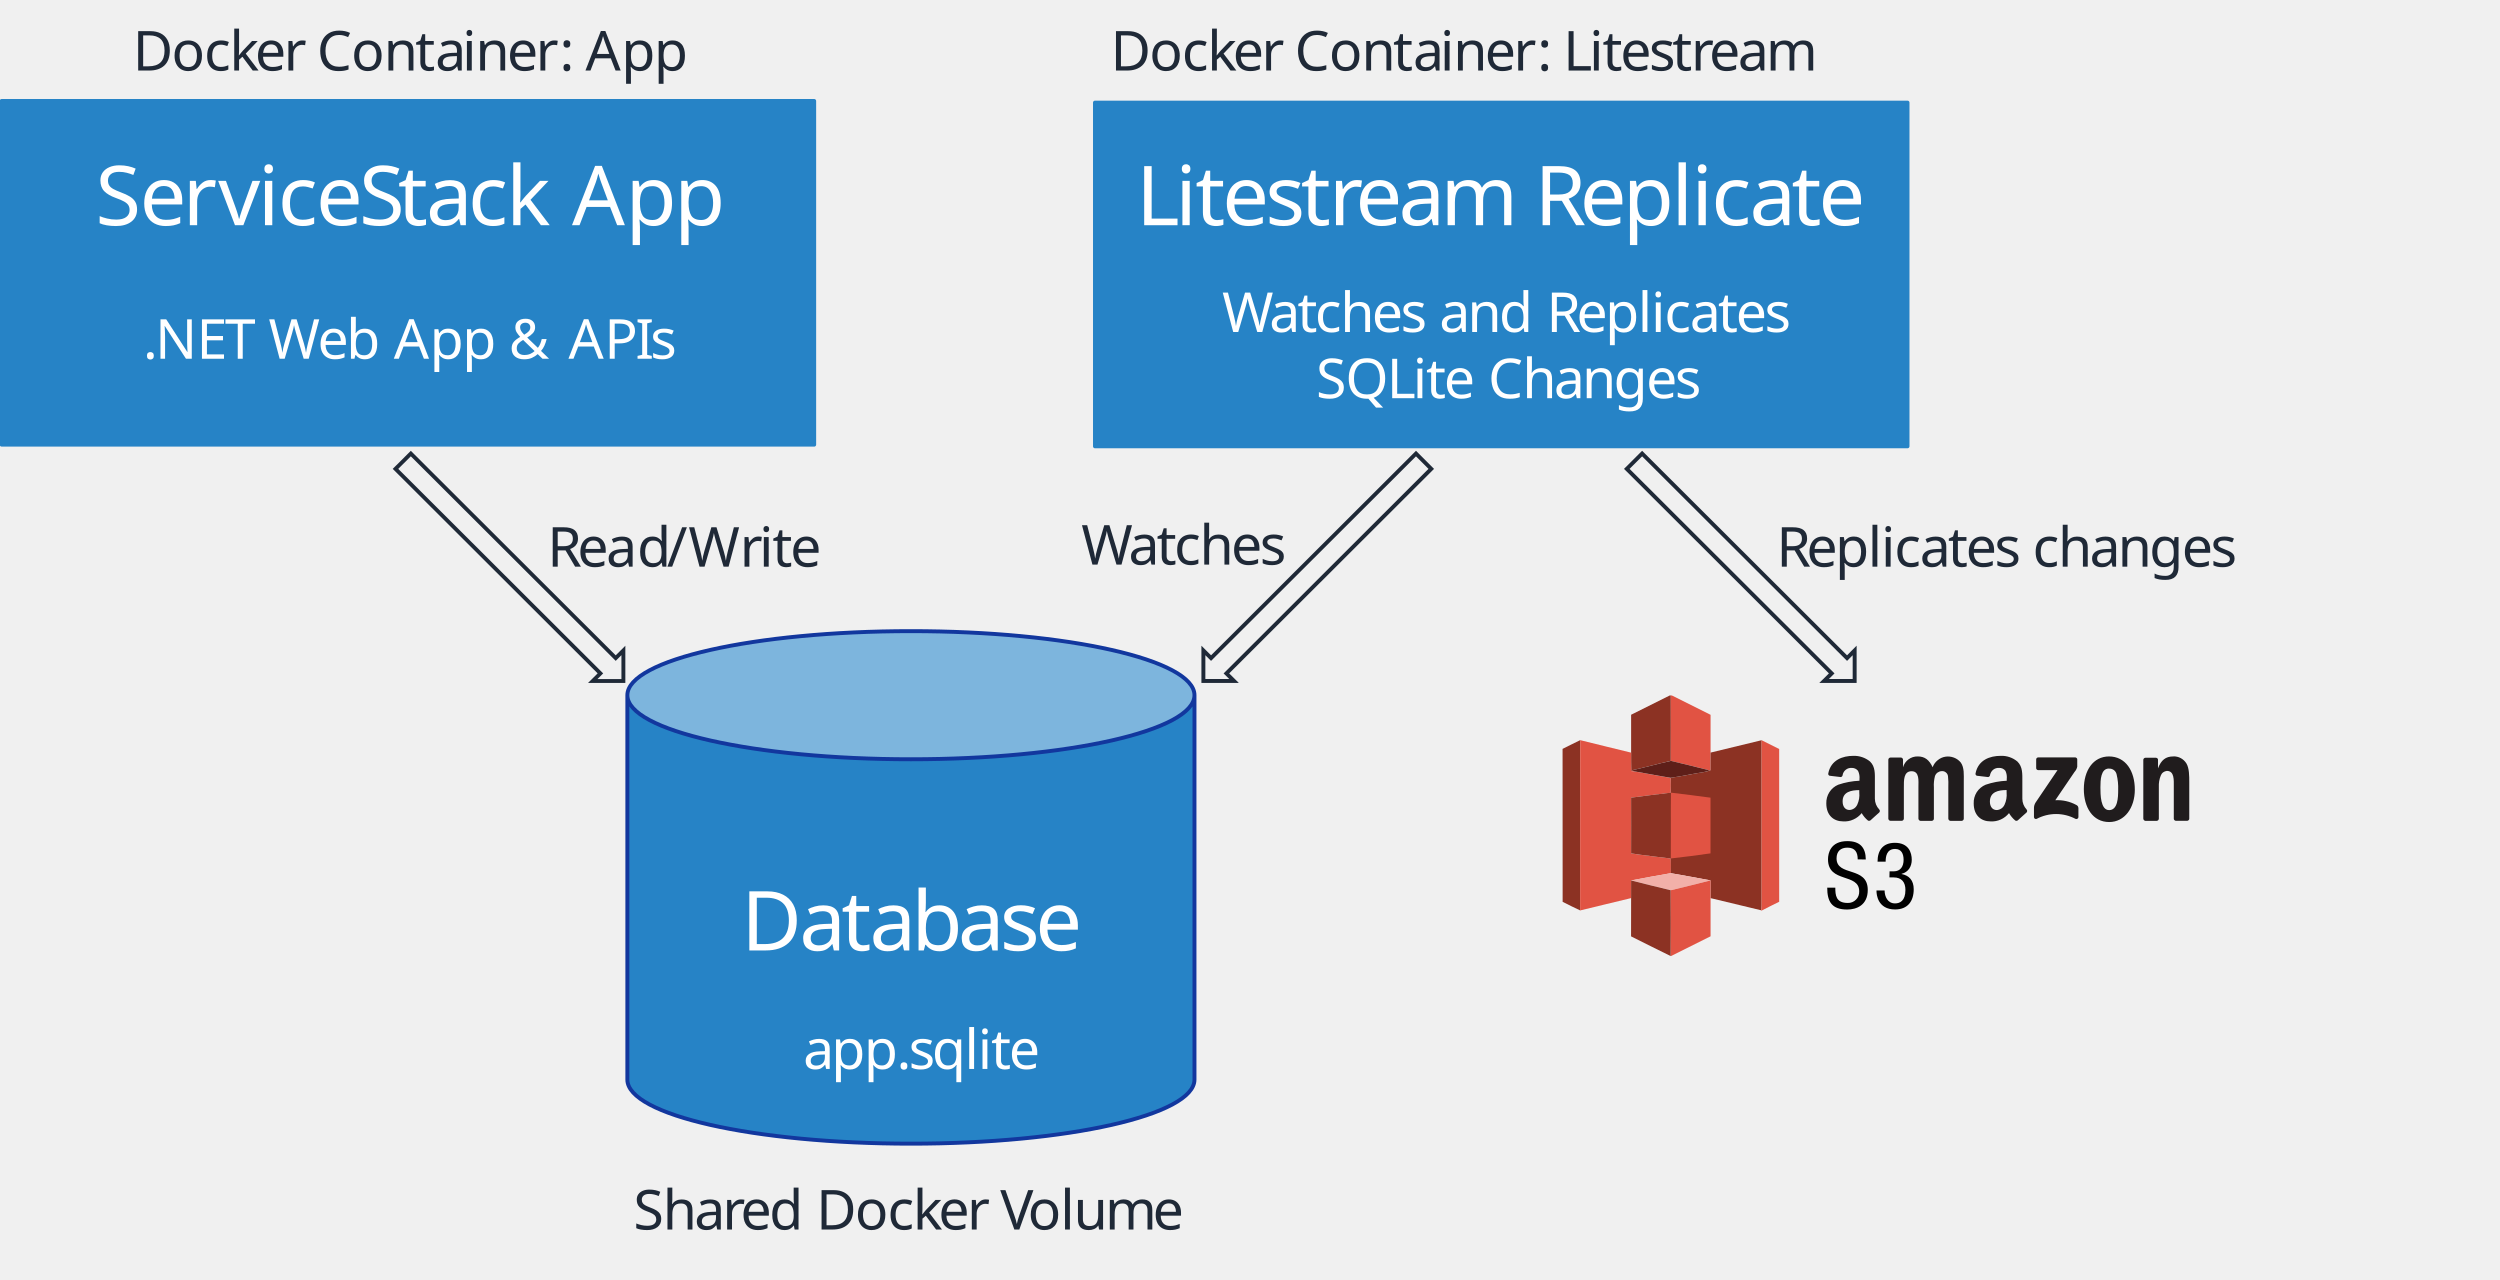
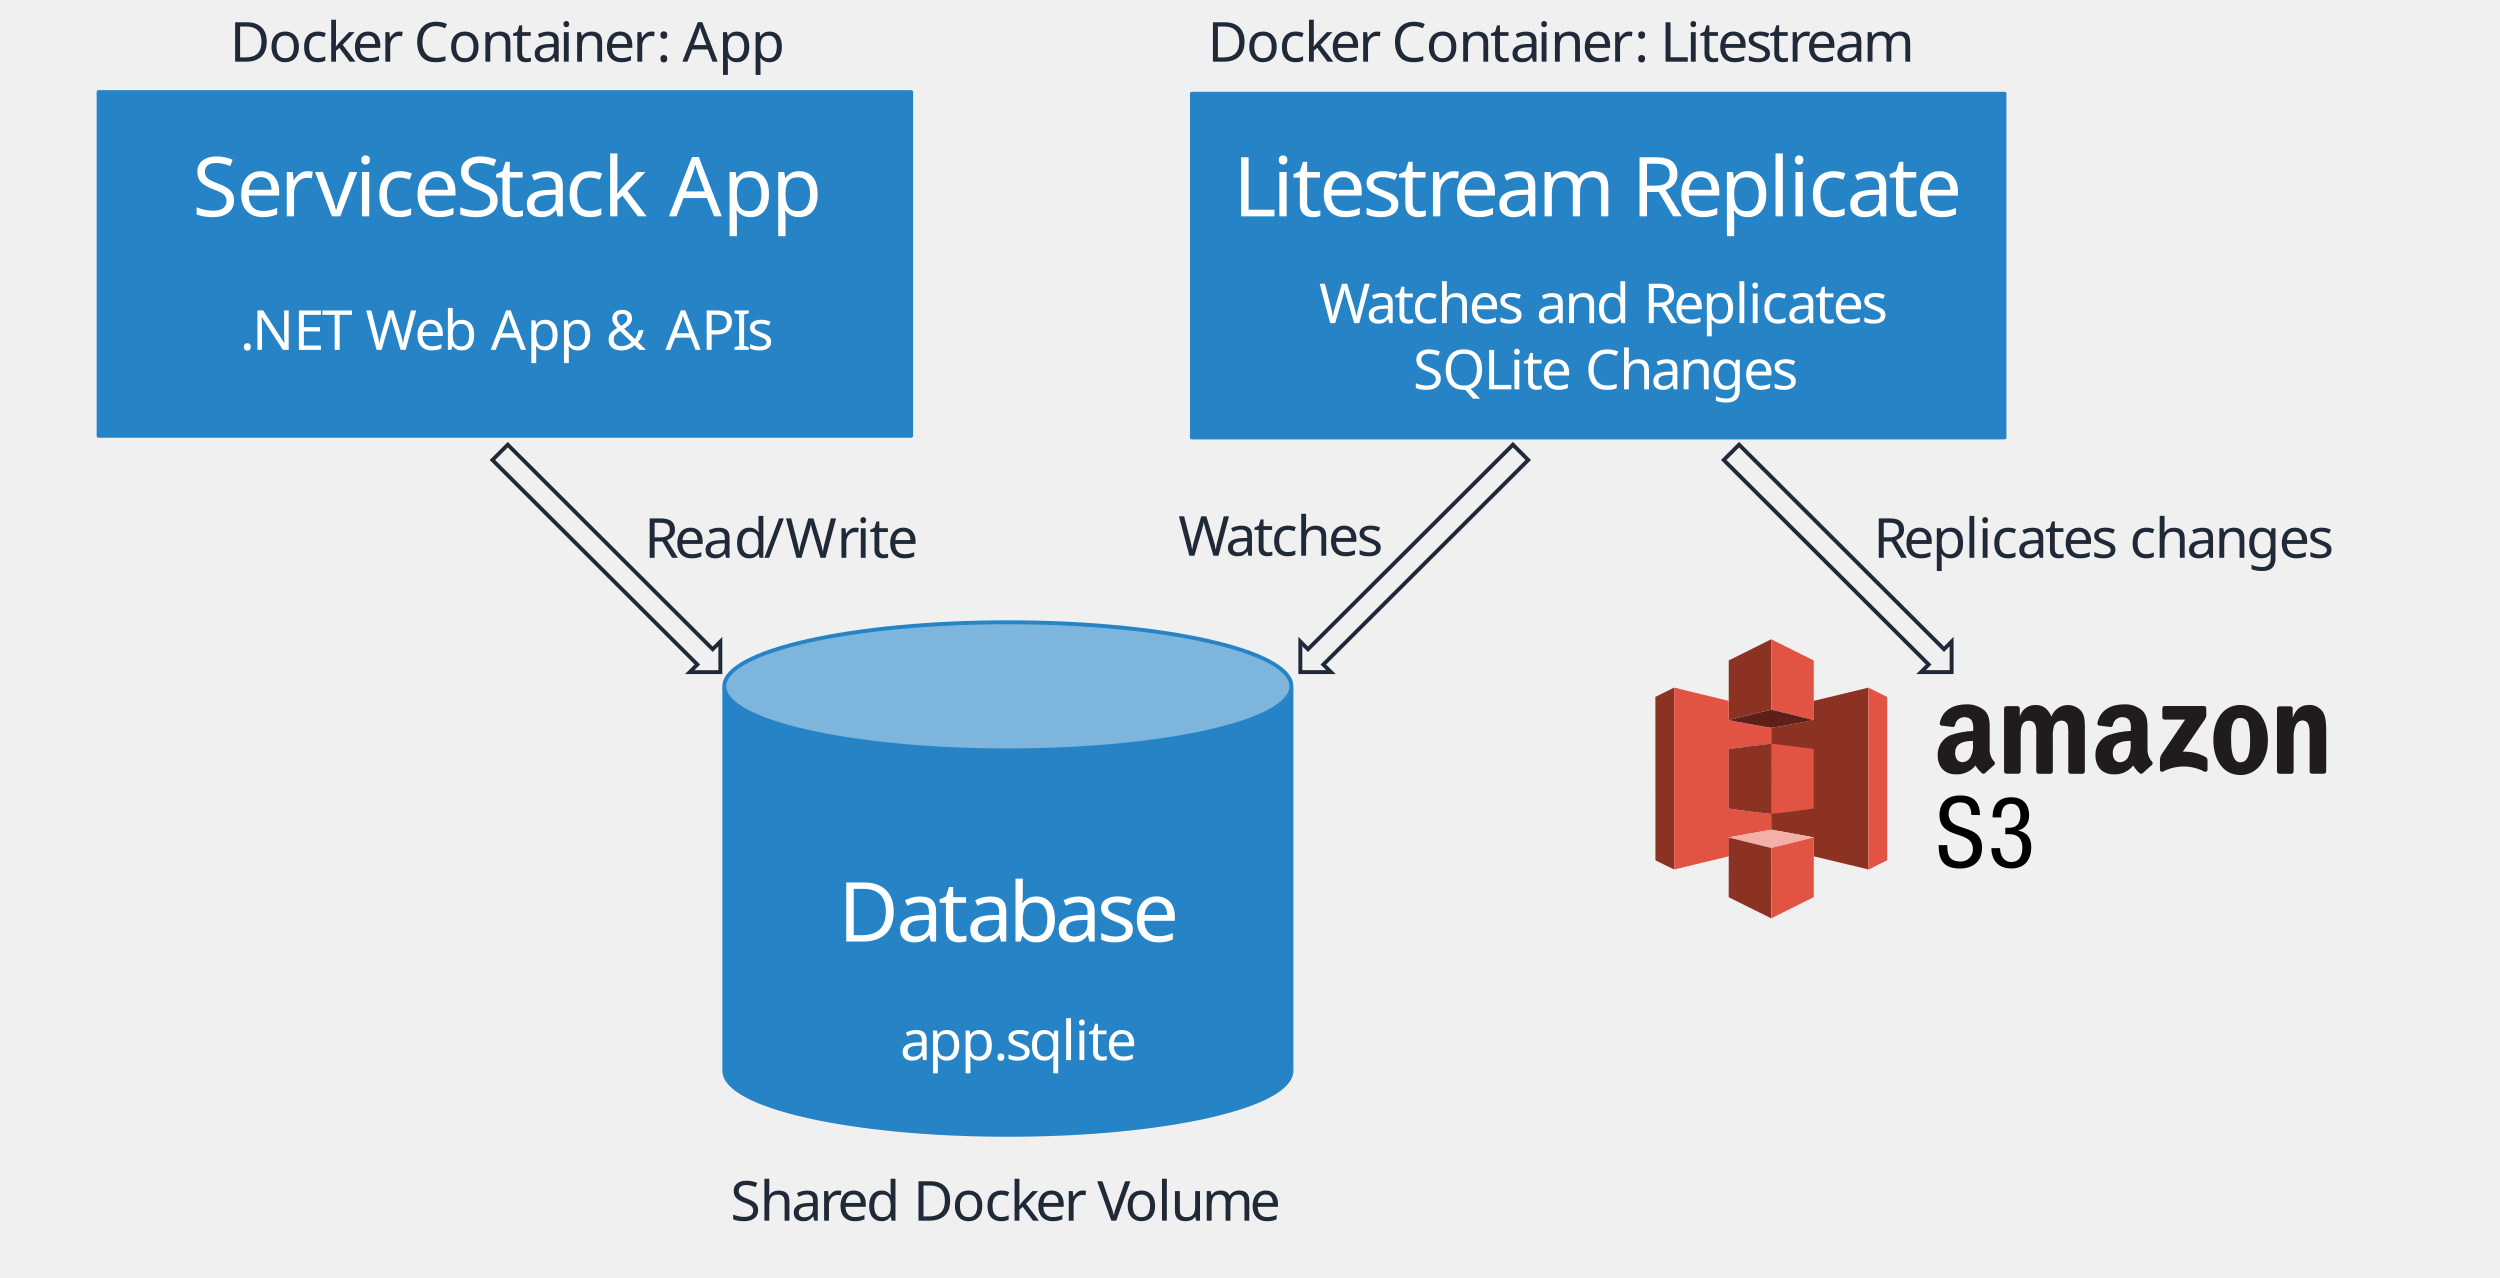
- <svg xmlns="http://www.w3.org/2000/svg" width="100%" height="100%" viewBox="0 0 543 278" version="1.1" xml:space="preserve" style="fill-rule:evenodd;clip-rule:evenodd;stroke-linejoin:round;stroke-miterlimit:2;">
-   <g>
-     <g transform="matrix(0.00750347,0,0,0.00748926,0,0)">
+ <svg xmlns="http://www.w3.org/2000/svg" width="100%" height="100%" viewBox="0 0 724 370" version="1.1" xml:space="preserve" style="fill-rule:evenodd;clip-rule:evenodd;stroke-linejoin:round;stroke-miterlimit:2;">
+   <g transform="matrix(1,0,0,1,28.0759,-2.56968)">
+     <g transform="matrix(0.0100046,0,0,0.00998568,0,0)">
      <rect x="48" y="2928" width="23520" height="9968" style="fill:rgb(38,131,198);" />
    </g>
-     <rect x="0" y="2.516" width="542.171" height="267.576" style="fill:none;" />
+     <rect x="0" y="3.355" width="647.34" height="356.769" style="fill:none;" />
    <clipPath id="_clip1">
-       <rect x="0" y="2.516" width="542.171" height="267.576" />
+       <rect x="0" y="3.355" width="647.34" height="356.769" />
    </clipPath>
    <g clip-path="url(#_clip1)">
-       <g transform="matrix(0.00750347,0,0,0.00748926,0,0)">
+       <g transform="matrix(0.0100046,0,0,0.00998568,0,0)">
        <rect x="48" y="2928" width="23520" height="9968" style="fill:none;stroke:rgb(38,131,198);stroke-width:113.11px;" />
      </g>
    </g>
-     <rect x="0" y="0" width="542.291" height="277.043" style="fill:none;" />
-     <g transform="matrix(0.120056,0,0,0.119828,20.7298,48.9171)">
+     <rect x="0" y="0" width="661.586" height="369.39" style="fill:none;" />
+     <g transform="matrix(0.160074,0,0,0.159771,27.6397,65.2228)">
      <text x="0px" y="0px" style="font-family:'SegoeUI', 'Segoe UI', sans-serif;font-size:150px;fill:white;">S</text>
      <text x="80.037px" y="0px" style="font-family:'SegoeUI', 'Segoe UI', sans-serif;font-size:150px;fill:white;">e</text>
      <text x="158.03px" y="0px" style="font-family:'SegoeUI', 'Segoe UI', sans-serif;font-size:150px;fill:white;">r</text>
      <text x="221.984px" y="0px" style="font-family:'SegoeUI', 'Segoe UI', sans-serif;font-size:150px;fill:white;">v</text>
      <text x="293.985px" y="0px" style="font-family:'SegoeUI', 'Segoe UI', sans-serif;font-size:150px;fill:white;">i</text>
      <text x="330.013px" y="0px" style="font-family:'SegoeUI', 'Segoe UI', sans-serif;font-size:150px;fill:white;">c</text>
      <text x="399px" y="0px" style="font-family:'SegoeUI', 'Segoe UI', sans-serif;font-size:150px;fill:white;">e</text>
      <text x="476.992px" y="0px" style="font-family:'SegoeUI', 'Segoe UI', sans-serif;font-size:150px;fill:white;">S</text>
      <text x="547.196px" y="0px" style="font-family:'SegoeUI', 'Segoe UI', sans-serif;font-size:150px;fill:white;">t</text>
      <text x="598.176px" y="0px" style="font-family:'SegoeUI', 'Segoe UI', sans-serif;font-size:150px;fill:white;">a</text>
      <text x="674.144px" y="0px" style="font-family:'SegoeUI', 'Segoe UI', sans-serif;font-size:150px;fill:white;">c</text>
      <text x="743.131px" y="0px" style="font-family:'SegoeUI', 'Segoe UI', sans-serif;font-size:150px;fill:white;">k</text>
      <text x="862.131px" y="0px" style="font-family:'SegoeUI', 'Segoe UI', sans-serif;font-size:150px;fill:white;">A</text>
      <text x="959.134px" y="0px" style="font-family:'SegoeUI', 'Segoe UI', sans-serif;font-size:150px;fill:white;">p<tspan x="1047.12px " y="0px ">p</tspan>
      </text>
    </g>
-     <g transform="matrix(0.120056,0,0,0.119828,31.0546,77.9208)">
+     <g transform="matrix(0.160074,0,0,0.159771,41.4061,103.894)">
      <text x="0px" y="0px" style="font-family:'SegoeUI', 'Segoe UI', sans-serif;font-size:100px;fill:white;">.</text>
      <text x="21.98px" y="0px" style="font-family:'SegoeUI', 'Segoe UI', sans-serif;font-size:100px;fill:white;">N</text>
      <text x="96.984px" y="0px" style="font-family:'SegoeUI', 'Segoe UI', sans-serif;font-size:100px;fill:white;">E</text>
      <text x="148.166px" y="0px" style="font-family:'SegoeUI', 'Segoe UI', sans-serif;font-size:100px;fill:white;">T</text>
      <text x="227.151px" y="0px" style="font-family:'SegoeUI', 'Segoe UI', sans-serif;font-size:100px;fill:white;">W</text>
      <text x="315.766px" y="0px" style="font-family:'SegoeUI', 'Segoe UI', sans-serif;font-size:100px;fill:white;">e</text>
      <text x="367.761px" y="0px" style="font-family:'SegoeUI', 'Segoe UI', sans-serif;font-size:100px;fill:white;">b</text>
      <text x="453.743px" y="0px" style="font-family:'SegoeUI', 'Segoe UI', sans-serif;font-size:100px;fill:white;">A</text>
      <text x="518.745px" y="0px" style="font-family:'SegoeUI', 'Segoe UI', sans-serif;font-size:100px;fill:white;">p<tspan x="577.734px " y="0px ">p</tspan>
      </text>
      <text x="661.716px" y="0px" style="font-family:'SegoeUI', 'Segoe UI', sans-serif;font-size:100px;fill:white;">&amp;</text>
      <text x="769.737px" y="0px" style="font-family:'SegoeUI', 'Segoe UI', sans-serif;font-size:100px;fill:white;">A</text>
      <text x="834.739px" y="0px" style="font-family:'SegoeUI', 'Segoe UI', sans-serif;font-size:100px;fill:white;">P</text>
      <text x="890.745px" y="0px" style="font-family:'SegoeUI', 'Segoe UI', sans-serif;font-size:100px;fill:white;">I</text>
      <text x="917.757px" y="0px" style="font-family:'SegoeUI', 'Segoe UI', sans-serif;font-size:100px;fill:white;">s</text>
    </g>
-     <g transform="matrix(0.120056,0,0,0.119828,28.8484,15.324)">
+     <g transform="matrix(0.160074,0,0,0.159771,38.4646,20.432)">
      <text x="0px" y="0px" style="font-family:'SegoeUI', 'Segoe UI', sans-serif;font-size:100px;fill:rgb(31,41,55);">D</text>
      <text x="70.017px" y="0px" style="font-family:'SegoeUI', 'Segoe UI', sans-serif;font-size:100px;fill:rgb(31,41,55);">o</text>
      <text x="129.011px" y="0px" style="font-family:'SegoeUI', 'Segoe UI', sans-serif;font-size:100px;fill:rgb(31,41,55);">c</text>
      <text x="175.002px" y="0px" style="font-family:'SegoeUI', 'Segoe UI', sans-serif;font-size:100px;fill:rgb(31,41,55);">k</text>
      <text x="221.007px" y="0px" style="font-family:'SegoeUI', 'Segoe UI', sans-serif;font-size:100px;fill:rgb(31,41,55);">e</text>
      <text x="273.002px" y="0px" style="font-family:'SegoeUI', 'Segoe UI', sans-serif;font-size:100px;fill:rgb(31,41,55);">r</text>
      <text x="332.961px" y="0px" style="font-family:'SegoeUI', 'Segoe UI', sans-serif;font-size:100px;fill:rgb(31,41,55);">C</text>
      <text x="394.975px" y="0px" style="font-family:'SegoeUI', 'Segoe UI', sans-serif;font-size:100px;fill:rgb(31,41,55);">o</text>
      <text x="453.968px" y="0px" style="font-family:'SegoeUI', 'Segoe UI', sans-serif;font-size:100px;fill:rgb(31,41,55);">n</text>
      <text x="510.96px" y="0px" style="font-family:'SegoeUI', 'Segoe UI', sans-serif;font-size:100px;fill:rgb(31,41,55);">ta</text>
      <text x="595.926px" y="0px" style="font-family:'SegoeUI', 'Segoe UI', sans-serif;font-size:100px;fill:rgb(31,41,55);">i</text>
      <text x="619.945px" y="0px" style="font-family:'SegoeUI', 'Segoe UI', sans-serif;font-size:100px;fill:rgb(31,41,55);">n</text>
      <text x="676.936px" y="0px" style="font-family:'SegoeUI', 'Segoe UI', sans-serif;font-size:100px;fill:rgb(31,41,55);">e</text>
      <text x="728.931px" y="0px" style="font-family:'SegoeUI', 'Segoe UI', sans-serif;font-size:100px;fill:rgb(31,41,55);">r</text>
      <text x="771.901px" y="0px" style="font-family:'SegoeUI', 'Segoe UI', sans-serif;font-size:100px;fill:rgb(31,41,55);">:</text>
      <text x="818.873px" y="0px" style="font-family:'SegoeUI', 'Segoe UI', sans-serif;font-size:100px;fill:rgb(31,41,55);">A</text>
      <text x="883.875px" y="0px" style="font-family:'SegoeUI', 'Segoe UI', sans-serif;font-size:100px;fill:rgb(31,41,55);">p<tspan x="942.864px " y="0px ">p</tspan>
      </text>
    </g>
-     <g transform="matrix(0.0150069,0,0,0.0149785,0,0)">
+     <g transform="matrix(0.0200093,0,0,0.0199714,0,0)">
      <rect x="15848" y="1488" width="11760" height="4984" style="fill:rgb(38,131,198);" />
    </g>
-     <g transform="matrix(0.0150069,0,0,0.0149785,0,0)">
+     <g transform="matrix(0.0200093,0,0,0.0199714,0,0)">
      <rect x="15848" y="1488" width="11760" height="4984" style="fill:none;stroke:rgb(38,131,198);stroke-width:57.05px;" />
    </g>
-     <g transform="matrix(0.120056,0,0,0.119828,246.771,48.9171)">
+     <g transform="matrix(0.160074,0,0,0.159771,329.029,65.2228)">
      <text x="0px" y="0px" style="font-family:'SegoeUI', 'Segoe UI', sans-serif;font-size:150px;fill:white;">L</text>
      <text x="70.955px" y="0px" style="font-family:'SegoeUI', 'Segoe UI', sans-serif;font-size:150px;fill:white;">i</text>
      <text x="106.984px" y="0px" style="font-family:'SegoeUI', 'Segoe UI', sans-serif;font-size:150px;fill:white;">t</text>
      <text x="155.792px" y="0px" style="font-family:'SegoeUI', 'Segoe UI', sans-serif;font-size:150px;fill:white;">e</text>
      <text x="233.784px" y="0px" style="font-family:'SegoeUI', 'Segoe UI', sans-serif;font-size:150px;fill:white;">s</text>
      <text x="297.832px" y="0px" style="font-family:'SegoeUI', 'Segoe UI', sans-serif;font-size:150px;fill:white;">t</text>
      <text x="348.812px" y="0px" style="font-family:'SegoeUI', 'Segoe UI', sans-serif;font-size:150px;fill:white;">r</text>
      <text x="396.783px" y="0px" style="font-family:'SegoeUI', 'Segoe UI', sans-serif;font-size:150px;fill:white;">e</text>
      <text x="474.775px" y="0px" style="font-family:'SegoeUI', 'Segoe UI', sans-serif;font-size:150px;fill:white;">a</text>
      <text x="550.743px" y="0px" style="font-family:'SegoeUI', 'Segoe UI', sans-serif;font-size:150px;fill:white;">m</text>
      <text x="720.781px" y="0px" style="font-family:'SegoeUI', 'Segoe UI', sans-serif;font-size:150px;fill:white;">R</text>
      <text x="802.628px" y="0px" style="font-family:'SegoeUI', 'Segoe UI', sans-serif;font-size:150px;fill:white;">e</text>
      <text x="880.621px" y="0px" style="font-family:'SegoeUI', 'Segoe UI', sans-serif;font-size:150px;fill:white;">p</text>
      <text x="968.604px" y="0px" style="font-family:'SegoeUI', 'Segoe UI', sans-serif;font-size:150px;fill:white;">l</text>
      <text x="1004.63px" y="0px" style="font-family:'SegoeUI', 'Segoe UI', sans-serif;font-size:150px;fill:white;">i</text>
      <text x="1040.66px" y="0px" style="font-family:'SegoeUI', 'Segoe UI', sans-serif;font-size:150px;fill:white;">c</text>
      <text x="1109.65px" y="0px" style="font-family:'SegoeUI', 'Segoe UI', sans-serif;font-size:150px;fill:white;">a</text>
      <text x="1185.62px" y="0px" style="font-family:'SegoeUI', 'Segoe UI', sans-serif;font-size:150px;fill:white;">t</text>
      <text x="1234.42px" y="0px" style="font-family:'SegoeUI', 'Segoe UI', sans-serif;font-size:150px;fill:white;">e</text>
    </g>
-     <g transform="matrix(0.120056,0,0,0.119828,265.441,72.1083)">
+     <g transform="matrix(0.160074,0,0,0.159771,353.921,96.1444)">
      <text x="0px" y="0px" style="font-family:'SegoeUI', 'Segoe UI', sans-serif;font-size:100px;fill:white;">W</text>
      <text x="85.297px" y="0px" style="font-family:'SegoeUI', 'Segoe UI', sans-serif;font-size:100px;fill:white;">a</text>
      <text x="136.276px" y="0px" style="font-family:'SegoeUI', 'Segoe UI', sans-serif;font-size:100px;fill:white;">t</text>
      <text x="167.945px" y="0px" style="font-family:'SegoeUI', 'Segoe UI', sans-serif;font-size:100px;fill:white;">c</text>
      <text x="213.936px" y="0px" style="font-family:'SegoeUI', 'Segoe UI', sans-serif;font-size:100px;fill:white;">h</text>
      <text x="270.928px" y="0px" style="font-family:'SegoeUI', 'Segoe UI', sans-serif;font-size:100px;fill:white;">e</text>
      <text x="322.923px" y="0px" style="font-family:'SegoeUI', 'Segoe UI', sans-serif;font-size:100px;fill:white;">s</text>
      <text x="392.947px" y="0px" style="font-family:'SegoeUI', 'Segoe UI', sans-serif;font-size:100px;fill:white;">a</text>
      <text x="443.926px" y="0px" style="font-family:'SegoeUI', 'Segoe UI', sans-serif;font-size:100px;fill:white;">n</text>
      <text x="500.918px" y="0px" style="font-family:'SegoeUI', 'Segoe UI', sans-serif;font-size:100px;fill:white;">d</text>
      <text x="586.897px" y="0px" style="font-family:'SegoeUI', 'Segoe UI', sans-serif;font-size:100px;fill:white;">R</text>
      <text x="641.128px" y="0px" style="font-family:'SegoeUI', 'Segoe UI', sans-serif;font-size:100px;fill:white;">e</text>
      <text x="693.123px" y="0px" style="font-family:'SegoeUI', 'Segoe UI', sans-serif;font-size:100px;fill:white;">p</text>
      <text x="752.112px" y="0px" style="font-family:'SegoeUI', 'Segoe UI', sans-serif;font-size:100px;fill:white;">l<tspan x="776.131px " y="0px ">i</tspan>
      </text>
      <text x="800.15px" y="0px" style="font-family:'SegoeUI', 'Segoe UI', sans-serif;font-size:100px;fill:white;">c</text>
      <text x="846.141px" y="0px" style="font-family:'SegoeUI', 'Segoe UI', sans-serif;font-size:100px;fill:white;">a</text>
      <text x="897.12px" y="0px" style="font-family:'SegoeUI', 'Segoe UI', sans-serif;font-size:100px;fill:white;">t</text>
      <text x="929.325px" y="0px" style="font-family:'SegoeUI', 'Segoe UI', sans-serif;font-size:100px;fill:white;">e</text>
      <text x="981.32px" y="0px" style="font-family:'SegoeUI', 'Segoe UI', sans-serif;font-size:100px;fill:white;">s</text>
    </g>
-     <g transform="matrix(0.120056,0,0,0.119828,285.85,86.4877)">
+     <g transform="matrix(0.160074,0,0,0.159771,381.134,115.317)">
      <text x="0px" y="0px" style="font-family:'SegoeUI', 'Segoe UI', sans-serif;font-size:100px;fill:white;">S</text>
      <text x="53.025px" y="0px" style="font-family:'SegoeUI', 'Segoe UI', sans-serif;font-size:100px;fill:white;">Q</text>
      <text x="128.016px" y="0px" style="font-family:'SegoeUI', 'Segoe UI', sans-serif;font-size:100px;fill:white;">L</text>
      <text x="174.986px" y="0px" style="font-family:'SegoeUI', 'Segoe UI', sans-serif;font-size:100px;fill:white;">i</text>
      <text x="199.005px" y="0px" style="font-family:'SegoeUI', 'Segoe UI', sans-serif;font-size:100px;fill:white;">t</text>
      <text x="231.21px" y="0px" style="font-family:'SegoeUI', 'Segoe UI', sans-serif;font-size:100px;fill:white;">e</text>
      <text x="311.198px" y="0px" style="font-family:'SegoeUI', 'Segoe UI', sans-serif;font-size:100px;fill:white;">C</text>
      <text x="373.212px" y="0px" style="font-family:'SegoeUI', 'Segoe UI', sans-serif;font-size:100px;fill:white;">h</text>
      <text x="430.204px" y="0px" style="font-family:'SegoeUI', 'Segoe UI', sans-serif;font-size:100px;fill:white;">a</text>
      <text x="481.182px" y="0px" style="font-family:'SegoeUI', 'Segoe UI', sans-serif;font-size:100px;fill:white;">n</text>
      <text x="538.174px" y="0px" style="font-family:'SegoeUI', 'Segoe UI', sans-serif;font-size:100px;fill:white;">g</text>
      <text x="597.161px" y="0px" style="font-family:'SegoeUI', 'Segoe UI', sans-serif;font-size:100px;fill:white;">e</text>
      <text x="649.156px" y="0px" style="font-family:'SegoeUI', 'Segoe UI', sans-serif;font-size:100px;fill:white;">s</text>
    </g>
-     <g transform="matrix(0.120056,0,0,0.119828,241.226,15.324)">
+     <g transform="matrix(0.160074,0,0,0.159771,321.635,20.432)">
      <text x="0px" y="0px" style="font-family:'SegoeUI', 'Segoe UI', sans-serif;font-size:100px;fill:rgb(31,41,55);">D</text>
      <text x="70.017px" y="0px" style="font-family:'SegoeUI', 'Segoe UI', sans-serif;font-size:100px;fill:rgb(31,41,55);">o</text>
      <text x="129.011px" y="0px" style="font-family:'SegoeUI', 'Segoe UI', sans-serif;font-size:100px;fill:rgb(31,41,55);">c</text>
      <text x="175.002px" y="0px" style="font-family:'SegoeUI', 'Segoe UI', sans-serif;font-size:100px;fill:rgb(31,41,55);">k</text>
      <text x="221.007px" y="0px" style="font-family:'SegoeUI', 'Segoe UI', sans-serif;font-size:100px;fill:rgb(31,41,55);">e</text>
      <text x="273.002px" y="0px" style="font-family:'SegoeUI', 'Segoe UI', sans-serif;font-size:100px;fill:rgb(31,41,55);">r</text>
      <text x="332.961px" y="0px" style="font-family:'SegoeUI', 'Segoe UI', sans-serif;font-size:100px;fill:rgb(31,41,55);">C</text>
      <text x="394.975px" y="0px" style="font-family:'SegoeUI', 'Segoe UI', sans-serif;font-size:100px;fill:rgb(31,41,55);">o</text>
      <text x="453.968px" y="0px" style="font-family:'SegoeUI', 'Segoe UI', sans-serif;font-size:100px;fill:rgb(31,41,55);">n</text>
      <text x="510.96px" y="0px" style="font-family:'SegoeUI', 'Segoe UI', sans-serif;font-size:100px;fill:rgb(31,41,55);">ta</text>
      <text x="595.926px" y="0px" style="font-family:'SegoeUI', 'Segoe UI', sans-serif;font-size:100px;fill:rgb(31,41,55);">i</text>
      <text x="619.945px" y="0px" style="font-family:'SegoeUI', 'Segoe UI', sans-serif;font-size:100px;fill:rgb(31,41,55);">n</text>
      <text x="676.936px" y="0px" style="font-family:'SegoeUI', 'Segoe UI', sans-serif;font-size:100px;fill:rgb(31,41,55);">e</text>
      <text x="728.931px" y="0px" style="font-family:'SegoeUI', 'Segoe UI', sans-serif;font-size:100px;fill:rgb(31,41,55);">r</text>
      <text x="771.901px" y="0px" style="font-family:'SegoeUI', 'Segoe UI', sans-serif;font-size:100px;fill:rgb(31,41,55);">:</text>
      <text x="818.873px" y="0px" style="font-family:'SegoeUI', 'Segoe UI', sans-serif;font-size:100px;fill:rgb(31,41,55);">L</text>
      <text x="865.843px" y="0px" style="font-family:'SegoeUI', 'Segoe UI', sans-serif;font-size:100px;fill:rgb(31,41,55);">i</text>
      <text x="889.862px" y="0px" style="font-family:'SegoeUI', 'Segoe UI', sans-serif;font-size:100px;fill:rgb(31,41,55);">t</text>
      <text x="922.068px" y="0px" style="font-family:'SegoeUI', 'Segoe UI', sans-serif;font-size:100px;fill:rgb(31,41,55);">e</text>
      <text x="974.062px" y="0px" style="font-family:'SegoeUI', 'Segoe UI', sans-serif;font-size:100px;fill:rgb(31,41,55);">s</text>
      <text x="1016.09px" y="0px" style="font-family:'SegoeUI', 'Segoe UI', sans-serif;font-size:100px;fill:rgb(31,41,55);">t</text>
      <text x="1050.08px" y="0px" style="font-family:'SegoeUI', 'Segoe UI', sans-serif;font-size:100px;fill:rgb(31,41,55);">r</text>
      <text x="1082.73px" y="0px" style="font-family:'SegoeUI', 'Segoe UI', sans-serif;font-size:100px;fill:rgb(31,41,55);">e</text>
      <text x="1134.72px" y="0px" style="font-family:'SegoeUI', 'Segoe UI', sans-serif;font-size:100px;fill:rgb(31,41,55);">a</text>
      <text x="1185.7px" y="0px" style="font-family:'SegoeUI', 'Segoe UI', sans-serif;font-size:100px;fill:rgb(31,41,55);">m</text>
    </g>
-     <g transform="matrix(0.0150069,0,0,0.0149785,0,0)">
+     <g transform="matrix(0.0200093,0,0,0.0199714,0,0)">
      <path d="M9080,10081C9080,10595 10918,11010 13184,11010C15451,11010 17288,10595 17288,10081L17288,15655C17288,16169 15451,16584 13184,16584C10918,16584 9080,16169 9080,15655L9080,10081Z" style="fill:rgb(38,131,198);" />
    </g>
-     <g transform="matrix(0.0150069,0,0,0.0149785,0,0)">
+     <g transform="matrix(0.0200093,0,0,0.0199714,0,0)">
      <path d="M9080,10081C9080,9568 10918,9152 13184,9152C15451,9152 17288,9568 17288,10081C17288,10595 15451,11010 13184,11010C10918,11010 9080,10595 9080,10081" style="fill:rgb(125,181,221);" />
    </g>
-     <g transform="matrix(0.0150069,0,0,0.0149785,0,0)">
-       <path d="M17288,10081C17288,10595 15451,11010 13184,11010C10918,11010 9080,10595 9080,10081C9080,9568 10918,9152 13184,9152C15451,9152 17288,9568 17288,10081L17288,15655C17288,16169 15451,16584 13184,16584C10918,16584 9080,16169 9080,15655L9080,10081" style="fill:none;stroke:rgb(18,55,158);stroke-width:57.05px;" />
-     </g>
-     <g transform="matrix(0.120056,0,0,0.119828,161.009,206.435)">
+     <g transform="matrix(0.0200093,0,0,0.0199714,0,0)">
+       <path d="M17288,10081C17288,10595 15451,11010 13184,11010C10918,11010 9080,10595 9080,10081C9080,9568 10918,9152 13184,9152C15451,9152 17288,9568 17288,10081L17288,15655C17288,16169 15451,16584 13184,16584C10918,16584 9080,16169 9080,15655L9080,10081" style="fill:none;stroke:rgb(38,131,198);stroke-width:57.05px;" />
+     </g>
+     <g transform="matrix(0.160074,0,0,0.159771,214.678,275.247)">
      <text x="0px" y="0px" style="font-family:'SegoeUI', 'Segoe UI', sans-serif;font-size:150px;fill:white;">D</text>
      <text x="105.026px" y="0px" style="font-family:'SegoeUI', 'Segoe UI', sans-serif;font-size:150px;fill:white;">a</text>
      <text x="180.994px" y="0px" style="font-family:'SegoeUI', 'Segoe UI', sans-serif;font-size:150px;fill:white;">t</text>
      <text x="231.974px" y="0px" style="font-family:'SegoeUI', 'Segoe UI', sans-serif;font-size:150px;fill:white;">a</text>
      <text x="307.943px" y="0px" style="font-family:'SegoeUI', 'Segoe UI', sans-serif;font-size:150px;fill:white;">b</text>
      <text x="391.949px" y="0px" style="font-family:'SegoeUI', 'Segoe UI', sans-serif;font-size:150px;fill:white;">a</text>
      <text x="467.917px" y="0px" style="font-family:'SegoeUI', 'Segoe UI', sans-serif;font-size:150px;fill:white;">s</text>
      <text x="531.964px" y="0px" style="font-family:'SegoeUI', 'Segoe UI', sans-serif;font-size:150px;fill:white;">e</text>
    </g>
-     <g transform="matrix(0.120056,0,0,0.119828,137.587,267.053)">
+     <g transform="matrix(0.160074,0,0,0.159771,183.45,356.07)">
      <text x="0px" y="0px" style="font-family:'SegoeUI', 'Segoe UI', sans-serif;font-size:100px;fill:rgb(31,41,55);">S</text>
      <text x="53.025px" y="0px" style="font-family:'SegoeUI', 'Segoe UI', sans-serif;font-size:100px;fill:rgb(31,41,55);">h</text>
      <text x="110.017px" y="0px" style="font-family:'SegoeUI', 'Segoe UI', sans-serif;font-size:100px;fill:rgb(31,41,55);">a</text>
      <text x="160.996px" y="0px" style="font-family:'SegoeUI', 'Segoe UI', sans-serif;font-size:100px;fill:rgb(31,41,55);">r</text>
      <text x="193.643px" y="0px" style="font-family:'SegoeUI', 'Segoe UI', sans-serif;font-size:100px;fill:rgb(31,41,55);">e</text>
      <text x="245.638px" y="0px" style="font-family:'SegoeUI', 'Segoe UI', sans-serif;font-size:100px;fill:rgb(31,41,55);">d</text>
      <text x="330.617px" y="0px" style="font-family:'SegoeUI', 'Segoe UI', sans-serif;font-size:100px;fill:rgb(31,41,55);">D</text>
      <text x="400.634px" y="0px" style="font-family:'SegoeUI', 'Segoe UI', sans-serif;font-size:100px;fill:rgb(31,41,55);">o</text>
      <text x="459.628px" y="0px" style="font-family:'SegoeUI', 'Segoe UI', sans-serif;font-size:100px;fill:rgb(31,41,55);">c</text>
      <text x="505.62px" y="0px" style="font-family:'SegoeUI', 'Segoe UI', sans-serif;font-size:100px;fill:rgb(31,41,55);">k</text>
      <text x="551.625px" y="0px" style="font-family:'SegoeUI', 'Segoe UI', sans-serif;font-size:100px;fill:rgb(31,41,55);">e</text>
      <text x="603.62px" y="0px" style="font-family:'SegoeUI', 'Segoe UI', sans-serif;font-size:100px;fill:rgb(31,41,55);">r</text>
      <text x="663.578px" y="0px" style="font-family:'SegoeUI', 'Segoe UI', sans-serif;font-size:100px;fill:rgb(31,41,55);">V</text>
      <text x="713.288px" y="0px" style="font-family:'SegoeUI', 'Segoe UI', sans-serif;font-size:100px;fill:rgb(31,41,55);">o</text>
      <text x="772.282px" y="0px" style="font-family:'SegoeUI', 'Segoe UI', sans-serif;font-size:100px;fill:rgb(31,41,55);">l</text>
      <text x="796.301px" y="0px" style="font-family:'SegoeUI', 'Segoe UI', sans-serif;font-size:100px;fill:rgb(31,41,55);">u</text>
      <text x="853.293px" y="0px" style="font-family:'SegoeUI', 'Segoe UI', sans-serif;font-size:100px;fill:rgb(31,41,55);">m</text>
      <text x="939.325px" y="0px" style="font-family:'SegoeUI', 'Segoe UI', sans-serif;font-size:100px;fill:rgb(31,41,55);">e</text>
    </g>
-     <g transform="matrix(0.00750347,0,0,0.00748926,0,0)">
+     <g transform="matrix(0.0100046,0,0,0.00998568,0,0)">
      <path d="M11892,13154L17823,19086L18045,18864L18045,19750L17158,19750L17380,19529L11448,13598L11892,13154Z" style="fill:none;stroke:rgb(31,41,55);stroke-width:113.11px;stroke-linejoin:miter;stroke-miterlimit:8;" />
    </g>
-     <g transform="matrix(0.120056,0,0,0.119828,118.889,123.08)">
+     <g transform="matrix(0.160074,0,0,0.159771,158.518,164.107)">
      <text x="0px" y="0px" style="font-family:'SegoeUI', 'Segoe UI', sans-serif;font-size:100px;fill:rgb(31,41,55);">R</text>
      <text x="54.231px" y="0px" style="font-family:'SegoeUI', 'Segoe UI', sans-serif;font-size:100px;fill:rgb(31,41,55);">e</text>
      <text x="106.226px" y="0px" style="font-family:'SegoeUI', 'Segoe UI', sans-serif;font-size:100px;fill:rgb(31,41,55);">ad</text>
      <text x="216.192px" y="0px" style="font-family:'SegoeUI', 'Segoe UI', sans-serif;font-size:100px;fill:rgb(31,41,55);">/</text>
      <text x="255.157px" y="0px" style="font-family:'SegoeUI', 'Segoe UI', sans-serif;font-size:100px;fill:rgb(31,41,55);">W</text>
      <text x="348.165px" y="0px" style="font-family:'SegoeUI', 'Segoe UI', sans-serif;font-size:100px;fill:rgb(31,41,55);">r</text>
      <text x="383.13px" y="0px" style="font-family:'SegoeUI', 'Segoe UI', sans-serif;font-size:100px;fill:rgb(31,41,55);">i</text>
      <text x="407.149px" y="0px" style="font-family:'SegoeUI', 'Segoe UI', sans-serif;font-size:100px;fill:rgb(31,41,55);">t</text>
      <text x="439.355px" y="0px" style="font-family:'SegoeUI', 'Segoe UI', sans-serif;font-size:100px;fill:rgb(31,41,55);">e</text>
    </g>
-     <g transform="matrix(0.0150069,0,0,0.0149785,0,0)">
+     <g transform="matrix(0.0200093,0,0,0.0199714,0,0)">
      <path d="M20494,6577L17528,9543L17417,9432L17417,9875L17861,9875L17750,9765L20715,6799L20494,6577Z" style="fill:none;stroke:rgb(31,41,55);stroke-width:57.05px;stroke-linejoin:miter;stroke-miterlimit:8;" />
    </g>
-     <g transform="matrix(0.120056,0,0,0.119828,234.863,122.633)">
+     <g transform="matrix(0.160074,0,0,0.159771,313.151,163.51)">
      <text x="0px" y="0px" style="font-family:'SegoeUI', 'Segoe UI', sans-serif;font-size:100px;fill:rgb(31,41,55);">W</text>
      <text x="85.297px" y="0px" style="font-family:'SegoeUI', 'Segoe UI', sans-serif;font-size:100px;fill:rgb(31,41,55);">a</text>
      <text x="136.276px" y="0px" style="font-family:'SegoeUI', 'Segoe UI', sans-serif;font-size:100px;fill:rgb(31,41,55);">t</text>
      <text x="167.945px" y="0px" style="font-family:'SegoeUI', 'Segoe UI', sans-serif;font-size:100px;fill:rgb(31,41,55);">c</text>
      <text x="213.936px" y="0px" style="font-family:'SegoeUI', 'Segoe UI', sans-serif;font-size:100px;fill:rgb(31,41,55);">h</text>
      <text x="270.928px" y="0px" style="font-family:'SegoeUI', 'Segoe UI', sans-serif;font-size:100px;fill:rgb(31,41,55);">e</text>
      <text x="322.923px" y="0px" style="font-family:'SegoeUI', 'Segoe UI', sans-serif;font-size:100px;fill:rgb(31,41,55);">s</text>
    </g>
-     <g transform="matrix(0.120056,0,0,0.119828,174.446,232.177)">
+     <g transform="matrix(0.160074,0,0,0.159771,232.594,309.57)">
      <text x="0px" y="0px" style="font-family:'SegoeUI', 'Segoe UI', sans-serif;font-size:100px;fill:white;">a</text>
      <text x="50.979px" y="0px" style="font-family:'SegoeUI', 'Segoe UI', sans-serif;font-size:100px;fill:white;">p<tspan x="109.968px " y="0px ">p</tspan>
      </text>
      <text x="168.957px" y="0px" style="font-family:'SegoeUI', 'Segoe UI', sans-serif;font-size:100px;fill:white;">.</text>
      <text x="190.937px" y="0px" style="font-family:'SegoeUI', 'Segoe UI', sans-serif;font-size:100px;fill:white;">s</text>
      <text x="232.968px" y="0px" style="font-family:'SegoeUI', 'Segoe UI', sans-serif;font-size:100px;fill:white;">q</text>
      <text x="291.955px" y="0px" style="font-family:'SegoeUI', 'Segoe UI', sans-serif;font-size:100px;fill:white;">l<tspan x="315.974px " y="0px ">i</tspan>
      </text>
      <text x="339.993px" y="0px" style="font-family:'SegoeUI', 'Segoe UI', sans-serif;font-size:100px;fill:white;">t</text>
      <text x="372.198px" y="0px" style="font-family:'SegoeUI', 'Segoe UI', sans-serif;font-size:100px;fill:white;">e</text>
    </g>
-     <g transform="matrix(0.0150069,0,0,0.0149785,0,0)">
+     <g transform="matrix(0.0200093,0,0,0.0199714,0,0)">
      <path d="M23767,6577L26733,9543L26843,9432L26843,9875L26400,9875L26511,9765L23545,6799L23767,6577Z" style="fill:none;stroke:rgb(31,41,55);stroke-width:57.05px;stroke-linejoin:miter;stroke-miterlimit:8;" />
    </g>
-     <g transform="matrix(0.120056,0,0,0.119828,385.847,123.08)">
+     <g transform="matrix(0.160074,0,0,0.159771,514.463,164.106)">
      <text x="0px" y="0px" style="font-family:'SegoeUI', 'Segoe UI', sans-serif;font-size:100px;fill:rgb(31,41,55);">R</text>
      <text x="54.231px" y="0px" style="font-family:'SegoeUI', 'Segoe UI', sans-serif;font-size:100px;fill:rgb(31,41,55);">e</text>
      <text x="106.226px" y="0px" style="font-family:'SegoeUI', 'Segoe UI', sans-serif;font-size:100px;fill:rgb(31,41,55);">p</text>
      <text x="165.215px" y="0px" style="font-family:'SegoeUI', 'Segoe UI', sans-serif;font-size:100px;fill:rgb(31,41,55);">l<tspan x="189.234px " y="0px ">i</tspan>
      </text>
      <text x="213.253px" y="0px" style="font-family:'SegoeUI', 'Segoe UI', sans-serif;font-size:100px;fill:rgb(31,41,55);">c</text>
      <text x="259.244px" y="0px" style="font-family:'SegoeUI', 'Segoe UI', sans-serif;font-size:100px;fill:rgb(31,41,55);">a</text>
      <text x="310.223px" y="0px" style="font-family:'SegoeUI', 'Segoe UI', sans-serif;font-size:100px;fill:rgb(31,41,55);">t</text>
      <text x="342.429px" y="0px" style="font-family:'SegoeUI', 'Segoe UI', sans-serif;font-size:100px;fill:rgb(31,41,55);">e</text>
      <text x="394.423px" y="0px" style="font-family:'SegoeUI', 'Segoe UI', sans-serif;font-size:100px;fill:rgb(31,41,55);">s</text>
      <text x="463.448px" y="0px" style="font-family:'SegoeUI', 'Segoe UI', sans-serif;font-size:100px;fill:rgb(31,41,55);">c</text>
      <text x="509.439px" y="0px" style="font-family:'SegoeUI', 'Segoe UI', sans-serif;font-size:100px;fill:rgb(31,41,55);">h</text>
      <text x="566.431px" y="0px" style="font-family:'SegoeUI', 'Segoe UI', sans-serif;font-size:100px;fill:rgb(31,41,55);">a</text>
      <text x="617.41px" y="0px" style="font-family:'SegoeUI', 'Segoe UI', sans-serif;font-size:100px;fill:rgb(31,41,55);">n</text>
      <text x="674.402px" y="0px" style="font-family:'SegoeUI', 'Segoe UI', sans-serif;font-size:100px;fill:rgb(31,41,55);">g</text>
      <text x="733.388px" y="0px" style="font-family:'SegoeUI', 'Segoe UI', sans-serif;font-size:100px;fill:rgb(31,41,55);">e</text>
      <text x="785.383px" y="0px" style="font-family:'SegoeUI', 'Segoe UI', sans-serif;font-size:100px;fill:rgb(31,41,55);">s</text>
    </g>
  </g>
-   <g transform="matrix(0.70067,0,0,0.70067,339.344,149.534)">
-     <path d="M194.33,84.998L0,84.998L0,0L194.33,0L194.33,84.998Z" style="fill:none;fill-rule:nonzero;" />
+   <g transform="matrix(1,0,0,1,479.329,183.125)">
+     <path d="M194.33,84.838L0,84.838L0,0L194.33,0L194.33,84.838Z" style="fill:none;fill-rule:nonzero;" />
    <clipPath id="_clip2">
-       <path d="M194.33,84.998L0,84.998L0,0L194.33,0L194.33,84.998Z" clip-rule="nonzero" />
+       <path d="M194.33,84.838L0,84.838L0,0L194.33,0L194.33,84.838Z" clip-rule="nonzero" />
    </clipPath>
    <g clip-path="url(#_clip2)">
-       <g transform="matrix(0.0202361,0,0,0.020195,0.229343,0.229312)">
+       <g transform="matrix(0.0202361,0,0,0.0201571,0.229343,0.22888)">
        <path d="M4513,2612C4513,2506 4475,2432 4356,2432C4251,2432 4189,2489 4189,2597C4189,2881 4667,2711 4667,3081C4667,3315 4496,3382 4352,3382C4116,3382 4046,3261 4046,3046L4170,3046C4170,3159 4177,3281 4360,3281C4384,3282 4407,3278 4429,3269C4451,3260 4471,3247 4487,3230C4504,3214 4517,3194 4525,3172C4533,3150 4537,3126 4536,3103C4536,2816 4058,2982 4058,2611C4058,2517 4097,2332 4354,2332C4547,2332 4635,2428 4637,2614L4513,2612Z" style="fill-rule:nonzero;" />
      </g>
-       <g transform="matrix(0.0202361,0,0,0.020195,0.229343,0.229312)">
+       <g transform="matrix(0.0202361,0,0,0.0201571,0.229343,0.22888)">
        <path d="M5001,2796L5063,2796C5170,2796 5216,2720 5216,2619C5216,2527 5182,2452 5086,2452C4954,2452 4941,2574 4941,2647L4817,2647C4817,2475 4898,2358 5083,2358C5293,2358 5341,2507 5341,2619C5341,2719 5290,2808 5185,2834L5185,2837C5299,2859 5371,2932 5371,3071C5371,3254 5279,3381 5086,3381C4817,3381 4801,3146 4801,3102L4801,3089L4925,3089C4925,3181 4970,3288 5085,3288C5158,3288 5244,3251 5244,3081C5244,2963 5187,2889 5063,2889L4999,2889L5001,2796Z" style="fill-rule:nonzero;" />
      </g>
    </g>
-     <rect x="0.229" y="2.168" width="194.101" height="81.103" style="fill:none;fill-rule:nonzero;" />
+     <rect x="0.229" y="2.164" width="194.101" height="80.951" style="fill:none;fill-rule:nonzero;" />
    <clipPath id="_clip3">
-       <rect x="0.229" y="2.168" width="194.101" height="81.103" clip-rule="nonzero" />
+       <rect x="0.229" y="2.164" width="194.101" height="80.951" clip-rule="nonzero" />
    </clipPath>
    <g clip-path="url(#_clip3)">
-       <g transform="matrix(0.0202361,0,0,0.020195,0.229343,0.229312)">
+       <g transform="matrix(0.0202361,0,0,0.0201571,0.229343,0.22888)">
        <path d="M1042,392C1245,290 1447,188 1650,88C1652,425 1650,763 1650,1100C1452,1144 1257,1200 1059,1243L1086,1261L1044,1256C1040,1162 1044,1068 1042,974L1042,392Z" style="fill:rgb(140,50,35);fill-rule:nonzero;" />
      </g>
-       <g transform="matrix(0.0202361,0,0,0.020195,0.229343,0.229312)">
+       <g transform="matrix(0.0202361,0,0,0.0201571,0.229343,0.22888)">
        <path d="M1650,88C1853,190 2056,291 2259,393L2259,973C2258,1063 2259,1153 2259,1243L2246,1247C2048,1197 1850,1146 1651,1100C1650,763 1652,425 1650,88Z" style="fill:rgb(225,83,67);fill-rule:nonzero;" />
      </g>
    </g>
-     <path d="M194.33,84.998L0,84.998L0,0L194.33,0L194.33,84.998Z" style="fill:none;fill-rule:nonzero;" />
+     <path d="M194.33,84.838L0,84.838L0,0L194.33,0L194.33,84.838Z" style="fill:none;fill-rule:nonzero;" />
    <clipPath id="_clip4">
-       <path d="M194.33,84.998L0,84.998L0,0L194.33,0L194.33,84.998Z" clip-rule="nonzero" />
+       <path d="M194.33,84.838L0,84.838L0,0L194.33,0L194.33,84.838Z" clip-rule="nonzero" />
    </clipPath>
    <g clip-path="url(#_clip4)">
-       <g transform="matrix(0.0202361,0,0,0.020195,0.229343,0.229312)">
+       <g transform="matrix(0.0202361,0,0,0.0201571,0.229343,0.22888)">
        <path d="M-8,916C82,872 171,825 262,782C261,1654 261,2525 262,3396C171,3355 83,3308 -7,3264C-7,2482 -8,1699 -8,916" style="fill:rgb(140,50,35);fill-rule:nonzero;" />
      </g>
-       <g transform="matrix(0.0202361,0,0,0.020195,0.229343,0.229312)">
+       <g transform="matrix(0.0202361,0,0,0.0201571,0.229343,0.22888)">
        <path d="M262,782C521,849 783,908 1043,974C1044,1068 1040,1163 1045,1257L1086,1261C1275,1292 1461,1332 1649,1361C1651,1437 1651,1513 1649,1589C1448,1612 1245,1637 1043,1665C1043,1950 1044,2236 1043,2521C1244,2552 1448,2574 1650,2599C1654,2674 1651,2749 1651,2824C1448,2859 1246,2897 1044,2935L1044,3206C782,3271 521,3331 261,3396C262,2525 263,1654 262,782Z" style="fill:rgb(225,83,67);fill-rule:nonzero;" />
      </g>
-       <g transform="matrix(0.0202361,0,0,0.020195,0.229343,0.229312)">
+       <g transform="matrix(0.0202361,0,0,0.0201571,0.229343,0.22888)">
        <path d="M2259,973C2519,909 2780,846 3041,783C3040,1630 3040,2476 3041,3322C3041,3346 3038,3370 3036,3394C2777,3333 2518,3270 2259,3207C2258,3116 2259,3026 2259,2935C2056,2897 1854,2859 1650,2824C1650,2749 1653,2674 1649,2599C1447,2574 1244,2552 1042,2520C1044,2235 1042,1950 1042,1665C1245,1637 1448,1612 1650,1588C1651,1512 1651,1436 1650,1360C1820,1336 1989,1298 2159,1271C2189,1267 2218,1258 2246,1247L2259,1244C2258,1153 2258,1063 2259,973Z" style="fill:rgb(140,50,35);fill-rule:nonzero;" />
      </g>
-       <g transform="matrix(0.0202361,0,0,0.020195,0.229343,0.229312)">
+       <g transform="matrix(0.0202361,0,0,0.0201571,0.229343,0.22888)">
        <path d="M3041,783C3130,829 3220,872 3310,918C3309,1700 3309,2482 3310,3263C3218,3309 3126,3353 3036,3401L3036,3395C3038,3370 3040,3346 3041,3322L3041,783Z" style="fill:rgb(225,83,67);fill-rule:nonzero;" />
      </g>
-       <g transform="matrix(0.0202361,0,0,0.020195,0.229343,0.229312)">
+       <g transform="matrix(0.0202361,0,0,0.0201571,0.229343,0.22888)">
        <path d="M1059,1243C1257,1200 1453,1144 1651,1100C1850,1146 2048,1197 2245,1247C2217,1258 2188,1266 2158,1271C1988,1298 1820,1336 1649,1360C1461,1331 1274,1291 1086,1260C1077,1255 1068,1249 1059,1243" style="fill:rgb(94,31,25);fill-rule:nonzero;" />
      </g>
-       <g transform="matrix(0.0202361,0,0,0.020195,0.229343,0.229312)">
+       <g transform="matrix(0.0202361,0,0,0.0201571,0.229343,0.22888)">
        <path d="M1652,1588C1854,1613 2057,1637 2258,1665L2258,2520C2056,2550 1853,2575 1650,2598C1653,2261 1648,1925 1652,1588Z" style="fill:rgb(225,83,67);fill-rule:nonzero;" />
      </g>
-       <g transform="matrix(0.0202361,0,0,0.020195,0.229343,0.229312)">
+       <g transform="matrix(0.0202361,0,0,0.0201571,0.229343,0.22888)">
        <path d="M1043,2935C1245,2896 1447,2858 1650,2824C1854,2859 2056,2897 2259,2935C2056,2985 1854,3039 1650,3085C1447,3037 1245,2986 1043,2935Z" style="fill:rgb(242,176,169);fill-rule:nonzero;" />
      </g>
-       <g transform="matrix(0.0202361,0,0,0.020195,0.229343,0.229312)">
+       <g transform="matrix(0.0202361,0,0,0.0201571,0.229343,0.22888)">
        <path d="M1042,3207C1043,3116 1042,3026 1042,2936C1244,2987 1447,3038 1649,3086C1652,3423 1650,3760 1649,4097C1446,3998 1244,3895 1041,3794C1042,3598 1042,3402 1042,3207" style="fill:rgb(140,50,35);fill-rule:nonzero;" />
      </g>
-       <g transform="matrix(0.0202361,0,0,0.020195,0.229343,0.229312)">
+       <g transform="matrix(0.0202361,0,0,0.0201571,0.229343,0.22888)">
        <path d="M1650,3086C1854,3039 2056,2985 2259,2935C2258,3026 2258,3116 2259,3207C2260,3402 2259,3597 2259,3793C2056,3894 1853,3995 1651,4097C1651,3760 1652,3423 1650,3086" style="fill:rgb(225,83,67);fill-rule:nonzero;" />
      </g>
-       <g transform="matrix(0.0202361,0,0,0.020195,0.229343,0.229312)">
+       <g transform="matrix(0.0202361,0,0,0.0201571,0.229343,0.22888)">
        <path d="M4446,1023C4283,1023 4102,1086 4062,1293C4061,1297 4061,1301 4062,1305C4063,1309 4064,1313 4066,1316C4068,1319 4071,1322 4074,1324C4077,1326 4081,1328 4085,1329L4088,1329L4256,1349C4263,1347 4270,1342 4275,1336C4280,1329 4283,1321 4283,1313C4289,1282 4307,1254 4332,1235C4358,1215 4390,1206 4422,1208C4440,1208 4458,1211 4475,1219C4492,1227 4506,1238 4518,1253C4537,1293 4545,1337 4540,1381L4540,1405C4429,1410 4320,1430 4215,1466C4159,1489 4111,1530 4079,1581C4046,1633 4030,1693 4032,1754C4032,1938 4147,2029 4289,2029C4343,2033 4398,2023 4447,2000C4497,1978 4540,1944 4574,1902C4599,1945 4631,1984 4670,2016C4676,2020 4684,2021 4691,2020C4698,2019 4705,2016 4710,2012C4746,1980 4806,1923 4842,1893C4849,1887 4852,1878 4852,1869C4852,1860 4849,1851 4842,1845C4800,1801 4777,1743 4776,1682L4776,1415C4776,1300 4785,1191 4702,1110C4630,1051 4539,1020 4446,1023ZM6702,1023C6539,1023 6358,1086 6318,1293C6317,1297 6317,1301 6318,1305C6318,1309 6320,1312 6322,1316C6324,1319 6327,1322 6330,1324C6333,1326 6337,1328 6340,1329L6343,1329L6512,1349C6520,1347 6528,1342 6533,1336C6538,1330 6541,1322 6541,1313C6548,1282 6565,1254 6591,1234C6616,1215 6648,1206 6680,1208C6698,1207 6717,1211 6734,1219C6750,1227 6765,1238 6776,1253C6795,1293 6801,1337 6796,1381L6796,1405C6686,1410 6577,1430 6473,1466C6417,1489 6369,1530 6336,1581C6304,1633 6287,1693 6290,1754C6290,1938 6404,2029 6547,2029C6601,2032 6655,2023 6705,2000C6754,1978 6797,1944 6831,1902C6856,1945 6888,1984 6927,2016C6933,2020 6941,2021 6948,2020C6955,2019 6962,2016 6967,2012C7003,1980 7063,1923 7099,1893C7105,1887 7109,1878 7109,1869C7109,1860 7105,1852 7099,1845C7058,1801 7035,1742 7035,1682L7035,1415C7035,1300 7042,1191 6959,1110C6887,1050 6796,1019 6702,1023ZM5433,1032C5382,1031 5332,1046 5291,1077C5250,1107 5221,1150 5207,1199L5207,1081C5206,1072 5203,1065 5197,1059C5191,1053 5183,1049 5175,1049L5015,1049C5007,1049 4998,1053 4992,1059C4986,1065 4983,1073 4982,1082L4982,1989C4983,1997 4987,2004 4993,2010C4998,2016 5006,2020 5014,2020L5186,2020C5195,2020 5203,2017 5210,2010C5216,2004 5219,1996 5220,1987L5220,1507C5220,1402 5214,1259 5338,1259C5462,1259 5443,1407 5443,1507L5443,1987C5444,1996 5447,2004 5453,2010C5459,2016 5466,2020 5475,2021L5647,2021C5656,2020 5664,2017 5670,2011C5677,2005 5680,1996 5680,1987L5680,1507C5676,1449 5682,1391 5696,1335C5703,1314 5716,1295 5734,1281C5752,1268 5774,1259 5796,1258C5820,1255 5843,1261 5862,1276C5881,1290 5893,1311 5896,1335C5902,1392 5904,1450 5901,1507L5901,1987C5902,1996 5905,2004 5911,2010C5917,2016 5924,2020 5933,2021L6105,2021C6113,2020 6122,2017 6128,2011C6134,2005 6138,1996 6138,1987L6138,1412C6138,1316 6147,1204 6093,1127C6065,1092 6029,1066 5987,1050C5945,1034 5900,1029 5856,1036C5812,1043 5771,1062 5737,1091C5702,1119 5676,1156 5661,1198C5608,1085 5541,1032 5433,1032ZM8365,1032C8117,1032 7977,1251 7977,1533C7977,1815 8114,2039 8365,2039C8605,2039 8758,1818 8758,1542C8758,1257 8619,1032 8361,1032L8365,1032ZM9348,1032C9229,1032 9161,1089 9113,1215L9113,1077C9111,1070 9107,1064 9101,1059C9095,1055 9088,1053 9081,1052L8922,1052C8913,1052 8905,1055 8899,1061C8893,1066 8889,1074 8888,1082L8888,1987C8889,1996 8892,2004 8898,2010C8904,2016 8912,2020 8920,2021L9093,2021C9101,2020 9110,2017 9116,2011C9122,2005 9125,1996 9126,1987L9126,1500C9123,1441 9133,1382 9155,1327C9162,1308 9174,1290 9191,1277C9207,1265 9227,1257 9248,1254C9367,1254 9355,1398 9355,1498L9355,1991C9356,1998 9360,2006 9366,2011C9371,2016 9379,2019 9387,2020L9559,2020C9567,2020 9575,2017 9581,2011C9587,2006 9591,1999 9592,1991L9592,1421C9592,1333 9592,1211 9548,1139C9527,1105 9497,1077 9462,1058C9427,1039 9387,1030 9347,1031L9348,1032ZM7278,1047C7270,1047 7262,1050 7256,1056C7250,1062 7247,1070 7247,1079L7247,1209C7246,1217 7249,1225 7255,1232C7260,1238 7268,1241 7276,1242L7574,1242L7237,1741C7221,1767 7212,1798 7213,1829L7213,1961C7213,1966 7214,1971 7216,1976C7218,1980 7221,1984 7225,1987C7229,1990 7234,1992 7239,1992C7244,1993 7249,1992 7253,1991C7345,1942 7448,1916 7552,1916C7656,1916 7759,1942 7851,1991C7856,1992 7861,1993 7866,1993C7871,1992 7876,1990 7880,1987C7885,1985 7888,1981 7891,1976C7893,1971 7894,1966 7894,1961L7894,1825C7893,1815 7890,1805 7885,1796C7879,1788 7871,1781 7862,1777C7763,1723 7652,1698 7540,1704L7833,1272C7854,1249 7869,1221 7876,1191L7876,1081C7877,1072 7874,1064 7868,1058C7863,1052 7855,1048 7847,1047L7278,1047ZM8364,1219C8391,1218 8417,1226 8438,1242C8459,1258 8473,1281 8479,1307C8498,1385 8506,1466 8503,1547C8503,1662 8497,1856 8364,1856C8232,1856 8231,1615 8231,1506C8231,1396 8236,1218 8361,1218L8364,1219ZM4537,1548L4537,1586C4544,1650 4533,1715 4506,1773C4495,1796 4479,1816 4458,1830C4437,1844 4412,1853 4387,1854C4321,1854 4282,1801 4282,1724C4280,1575 4414,1549 4538,1549L4537,1548ZM6794,1548L6794,1586C6800,1651 6789,1716 6762,1774C6751,1797 6735,1817 6714,1831C6693,1845 6669,1854 6643,1855C6577,1855 6538,1802 6538,1725C6538,1575 6669,1548 6793,1548L6794,1548Z" style="fill:rgb(32,28,29);fill-rule:nonzero;" />
      </g>
    </g>
  </g>
</svg>
